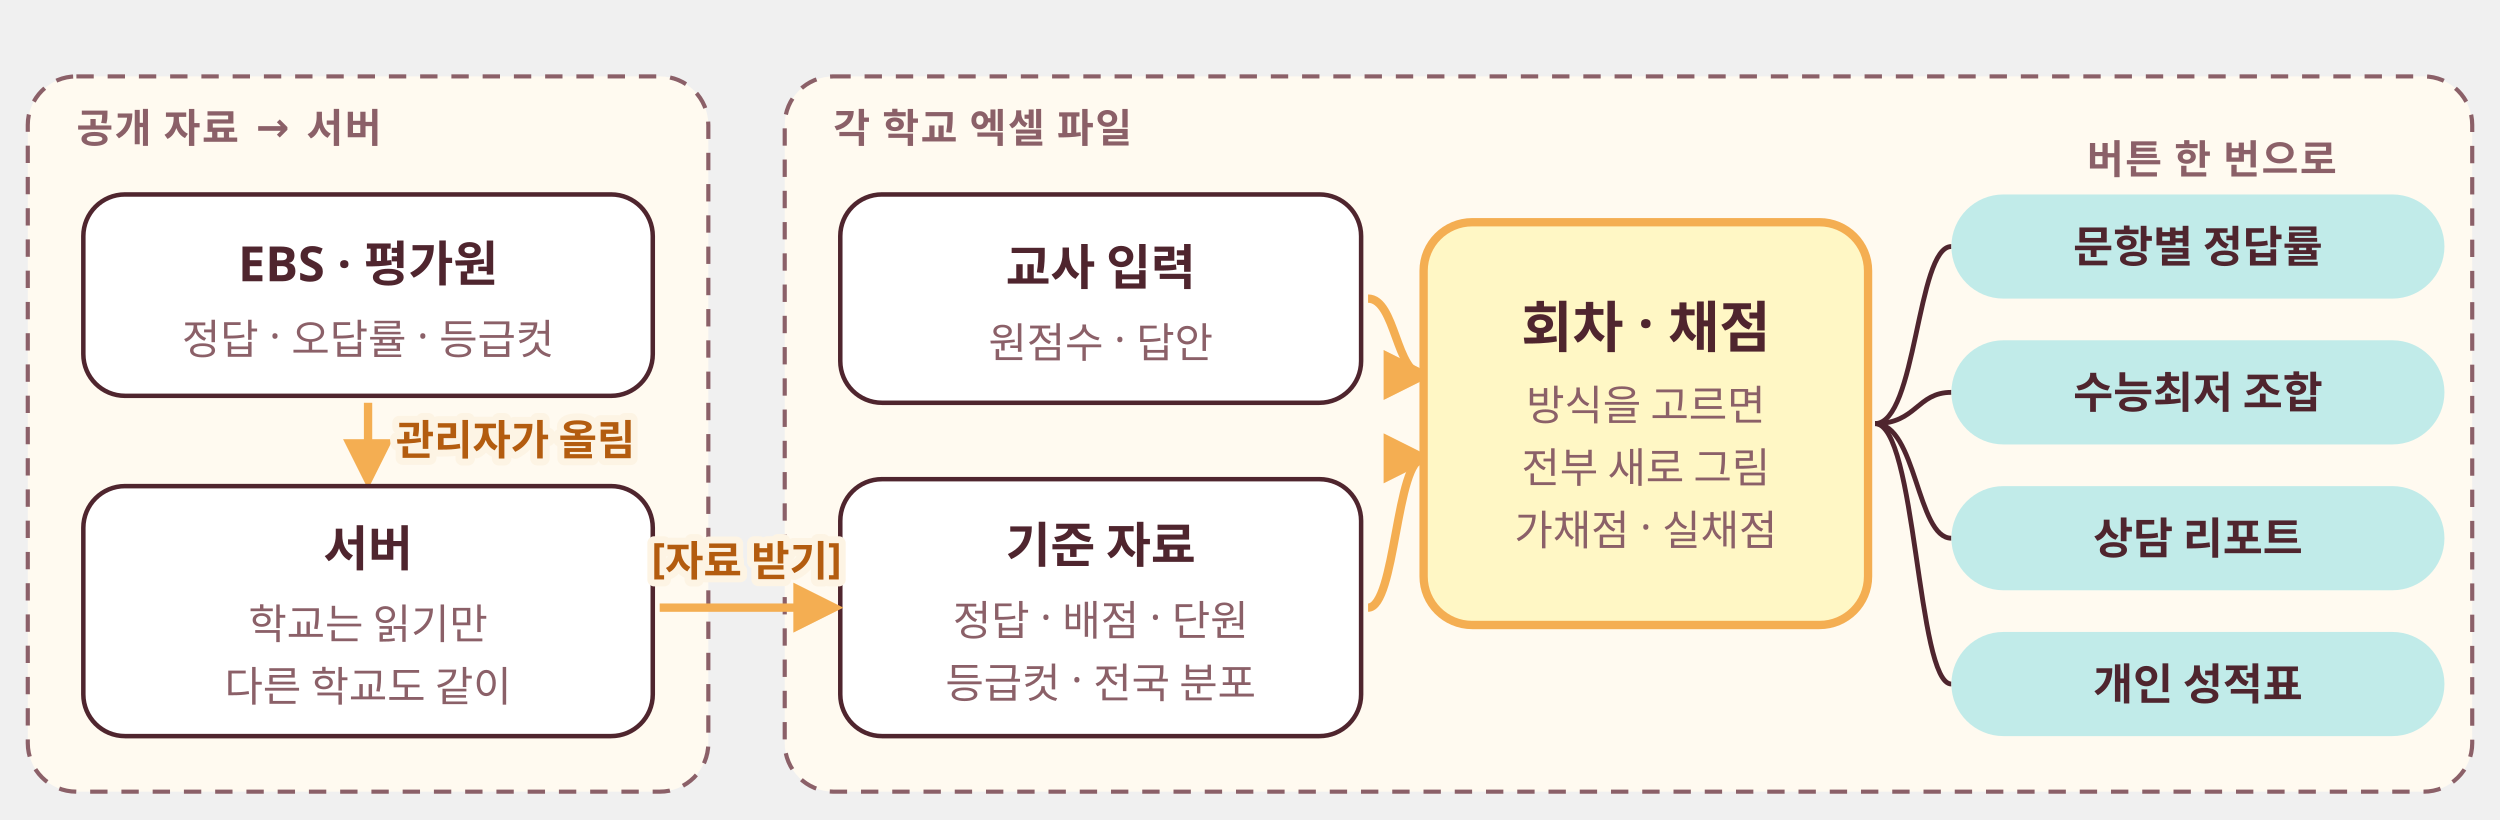
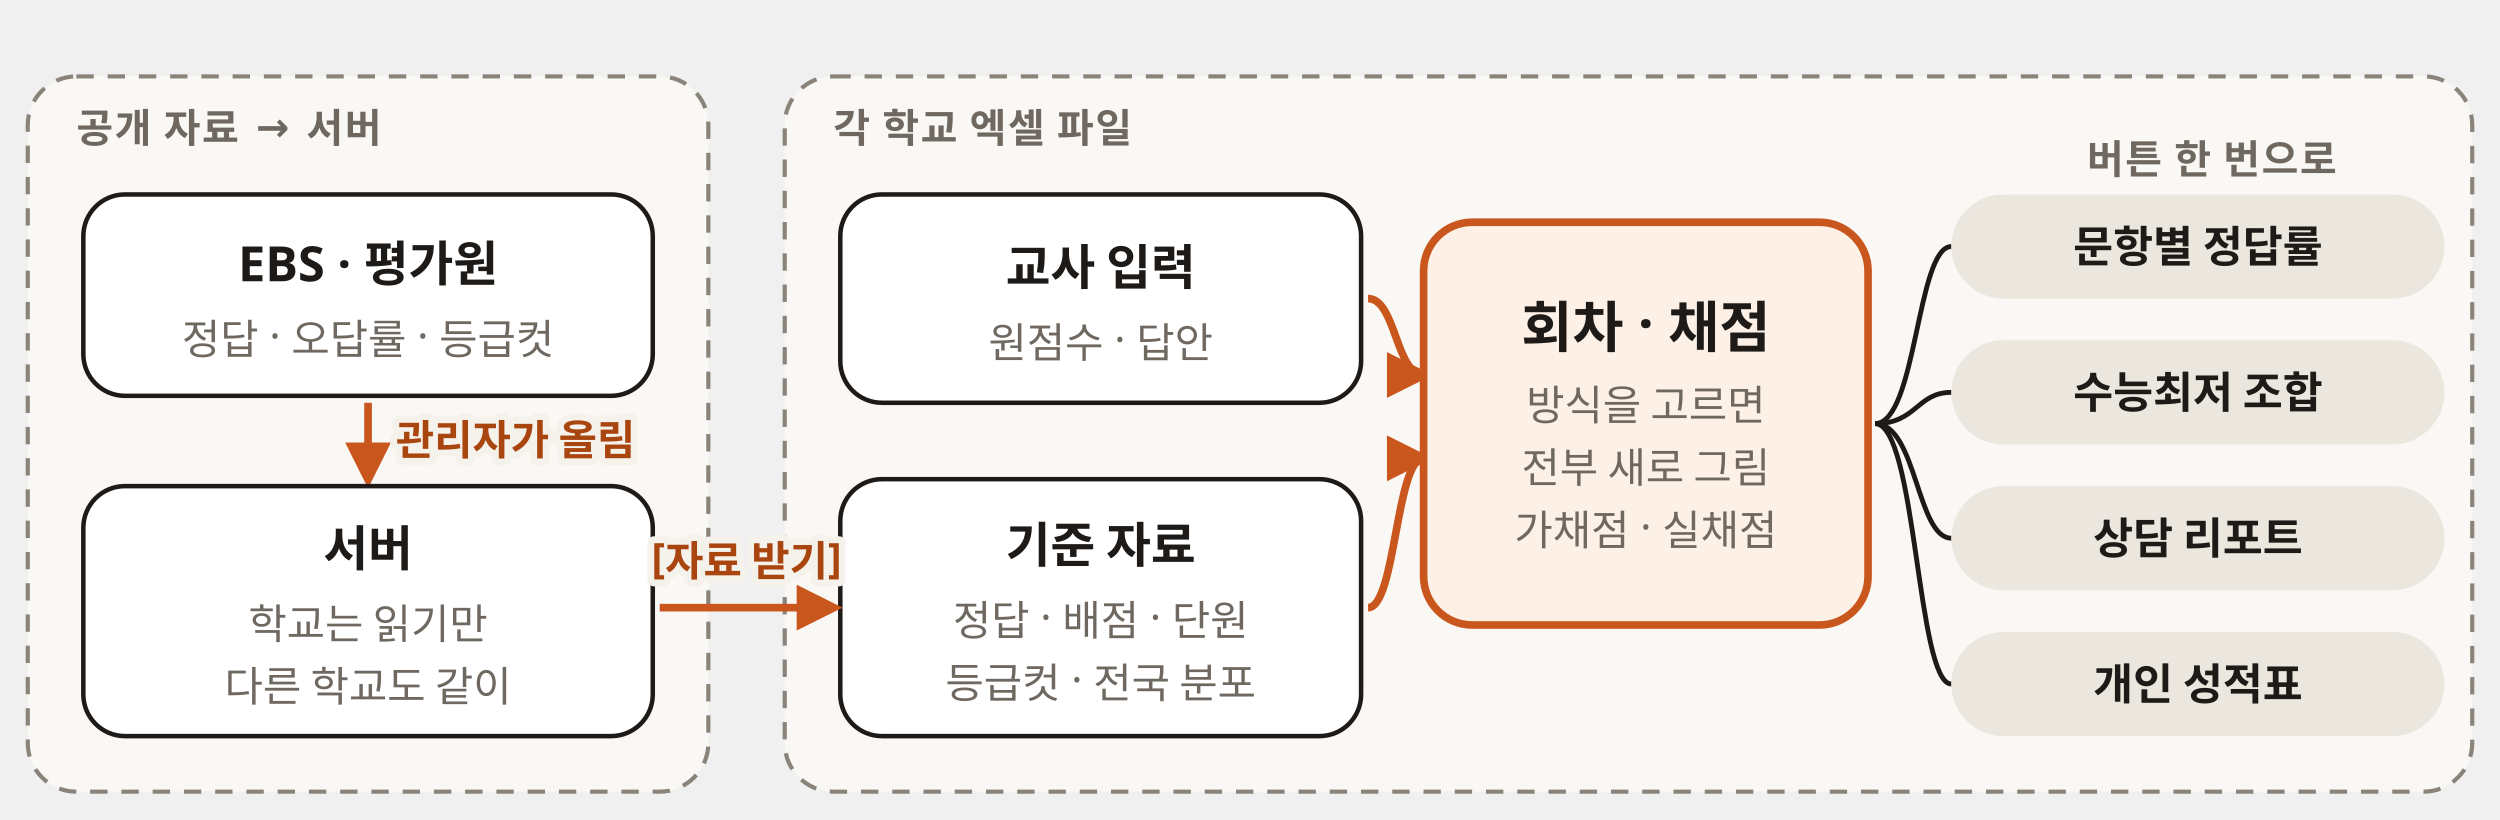
<svg xmlns="http://www.w3.org/2000/svg" viewBox="0 0 720 236" role="img" aria-label="관리자가 EBS·평가원 공개 자료를 서버에 올려 두면, 각 학교 엑셀 파일이 [자료 받기]로 정답·배점·단원·등급컷·전국 분포를 받아 온다. 교사는 원점수와 답안만 넣고 회차와 채점 방식을 고르면 문항별 정답률, 수능최저 조합, 상담 리포트, 개인 성적표가 나온다.">
  <style>
-     text { font-family: "Pretendard", "Apple SD Gothic Neo", "Malgun Gothic", sans-serif; }
-     .box  { fill: #ffffff; stroke: #4f252e; stroke-width: 1.3; }
-     .key  { fill: #fff7c5; stroke: #f4ae52; stroke-width: 2.4; }
-     .ghost { fill: none; stroke: #8b6068; stroke-width: 1.3; stroke-dasharray: 4 4; }
-     .chip { fill: #c1ebe9; }
-     .zone { fill: #fffaf0; stroke: #8b6068; stroke-width: 1.2; stroke-dasharray: 5 4; }
-     .ring { fill: none; stroke: #8b6068; stroke-width: 1; stroke-dasharray: 2 4; }
-     .ln   { stroke: #4f252e; stroke-width: 1.4; fill: none; }
-     .arw  { stroke: #f4ae52; stroke-width: 2.4; fill: none; }
-     .no   { stroke: #8b6068; stroke-width: 1.6; fill: none; stroke-dasharray: 4 4; }
-     .x    { stroke: #b35c0f; stroke-width: 2.4; stroke-linecap: round; }
-     .dot  { fill: #f4ae52; }
-     .node { fill: #4f252e; }
-     .t  { fill: #4f252e; font-size: 14px; font-weight: 700; }
-     .tb { fill: #4f252e; font-size: 16px; font-weight: 700; }
-     .s  { fill: #8b6068; font-size: 12px; }
-     .c  { fill: #4f252e; font-size: 12.5px; font-weight: 600; }
-     .zl { fill: #8b6068; font-size: 11.5px; font-weight: 700; letter-spacing: .04em; }
-     .rl { fill: #8b6068; font-size: 10.5px; }
-     .al { fill: #b35c0f; font-size: 12px; font-weight: 600;
-           paint-order: stroke; stroke: #fdf4e4; stroke-width: 4px; stroke-linejoin: round; }
+     text { font-family: "Pretendard Variable", "Pretendard", "Apple SD Gothic Neo", "Malgun Gothic", sans-serif; }
+     .box  { fill: #ffffff; stroke: #1d1a17; stroke-width: 1.3; }
+     .key  { fill: #fdf0e6; stroke: #c9561c; stroke-width: 2.2; }
+     .ghost { fill: none; stroke: #6f6860; stroke-width: 1.3; stroke-dasharray: 4 4; }
+     .chip { fill: #ebe6de; }
+     .zone { fill: #faf8f4; stroke: #8a837a; stroke-width: 1.2; stroke-dasharray: 5 4; }
+     .ring { fill: none; stroke: #8a837a; stroke-width: 1; stroke-dasharray: 2 4; }
+     .ln   { stroke: #1d1a17; stroke-width: 1.4; fill: none; }
+     .arw  { stroke: #c9561c; stroke-width: 2.2; fill: none; }
+     .no   { stroke: #8a837a; stroke-width: 1.6; fill: none; stroke-dasharray: 4 4; }
+     .x    { stroke: #a9460f; stroke-width: 2.4; stroke-linecap: round; }
+     .dot  { fill: #c9561c; }
+     .node { fill: #1d1a17; }
+     .t  { fill: #1d1a17; font-size: 14px; font-weight: 700; }
+     .tb { fill: #1d1a17; font-size: 16px; font-weight: 800; }
+     .s  { fill: #6f6860; font-size: 12px; }
+     .c  { fill: #1d1a17; font-size: 12.5px; font-weight: 600; }
+     .zl { fill: #6f6860; font-size: 11.5px; font-weight: 700; letter-spacing: .04em; }
+     .rl { fill: #6f6860; font-size: 10.5px; }
+     .al { fill: #a9460f; font-size: 12px; font-weight: 700;
+           paint-order: stroke; stroke: #f5f2ec; stroke-width: 4px; stroke-linejoin: round; }
    @media (prefers-color-scheme: dark) {
-       .box  { fill: #32191f; stroke: #f8ece1; }
-       .key  { fill: #4a3a1e; }
-       .ghost, .zone, .ring, .no { stroke: #c6a29e; }
-       .chip { fill: #1d5a5c; }
-       .zone { fill: #2f171c; }
-       .ln   { stroke: #f8ece1; }
-       .x    { stroke: #f4ae52; }
-       .node { fill: #f8ece1; }
-       .t, .tb, .c { fill: #f8ece1; }
-       .s, .zl, .rl { fill: #c6a29e; }
-       .al { fill: #f4ae52; stroke: #2c151a; }
+       .box  { fill: #262220; stroke: #f1ece6; }
+       .key  { fill: #3a2618; stroke: #f08a4b; }
+       .ghost, .zone, .ring, .no { stroke: #a79f95; }
+       .chip { fill: #2d2824; }
+       .zone { fill: #1f1b18; }
+       .ln   { stroke: #f1ece6; }
+       .arw  { stroke: #f08a4b; }
+       .dot  { fill: #f08a4b; }
+       .x    { stroke: #f39a62; }
+       .node { fill: #f1ece6; }
+       .t, .tb, .c { fill: #f1ece6; }
+       .s, .zl, .rl { fill: #a79f95; }
+       .al { fill: #f39a62; stroke: #221e1b; }
    }
  </style>
  <defs>
    <marker id="h" viewBox="0 0 10 10" refX="8" refY="5" markerWidth="6" markerHeight="6" orient="auto-start-reverse">
      <path d="M0 0 L10 5 L0 10 z" class="dot" />
    </marker>
  </defs>
  <rect x="8" y="22" width="196" height="206" rx="14" class="zone" />
  <text x="22" y="41" text-anchor="start" class="zl">공개 자료 → 서버</text>
  <rect x="226" y="22" width="486" height="206" rx="14" class="zone" />
  <text x="240" y="41" text-anchor="start" class="zl">각 학교 엑셀 파일</text>
  <rect x="24" y="56" width="164" height="58" rx="12" class="box" />
  <text x="106" y="81" text-anchor="middle" class="t">EBS · 평가원</text>
  <text x="106" y="102" text-anchor="middle" class="s">정답 · 오답률 · 등급컷</text>
  <path d="M106 116 V138" class="arw" marker-end="url(#h)" />
  <text x="114" y="131" text-anchor="start" class="al">관리자가 올림</text>
  <rect x="24" y="140" width="164" height="72" rx="12" class="box" />
  <text x="106" y="163" text-anchor="middle" class="t">서버</text>
  <text x="106" y="184" text-anchor="middle" class="s">학교는 읽기만</text>
  <text x="106" y="202" text-anchor="middle" class="s">다른 학교도 같이</text>
  <rect x="242" y="56" width="150" height="60" rx="12" class="box" />
  <text x="317" y="82" text-anchor="middle" class="t">교사 입력</text>
  <text x="317" y="103" text-anchor="middle" class="s">원점수 · 답안</text>
  <rect x="242" y="138" width="150" height="74" rx="12" class="box" />
  <text x="317" y="162" text-anchor="middle" class="t">기준 자료</text>
  <text x="317" y="183" text-anchor="middle" class="s">정답 · 배점 · 단원</text>
  <text x="317" y="201" text-anchor="middle" class="s">등급컷 · 전국 분포</text>
  <path d="M190 175 H240" class="arw" marker-end="url(#h)" />
  <text x="215" y="165" text-anchor="middle" class="al">[자료 받기]</text>
  <path d="M394 86 C 402 86, 402 108, 410 108" class="arw" marker-end="url(#h)" />
  <path d="M394 175 C 402 175, 402 132, 410 132" class="arw" marker-end="url(#h)" />
  <rect x="410" y="64" width="128" height="116" rx="14" class="key" />
  <text x="474" y="100" text-anchor="middle" class="tb">회차 · 채점</text>
  <text x="474" y="121" text-anchor="middle" class="s">방식을 고르면</text>
  <text x="474" y="139" text-anchor="middle" class="s">전부 새로 그림</text>
  <text x="474" y="157" text-anchor="middle" class="s">가채점 · 실채점</text>
  <text x="637" y="50" text-anchor="middle" class="zl">버튼 한 번으로</text>
  <path d="M540 122 C 552 122, 552 71, 562 71" class="ln" />
  <path d="M540 122 C 552 122, 552 113, 562 113" class="ln" />
  <path d="M540 122 C 552 122, 552 155, 562 155" class="ln" />
  <path d="M540 122 C 552 122, 552 197, 562 197" class="ln" />
  <rect x="562" y="56" width="142" height="30" rx="15" class="chip" />
  <text x="633" y="75.5" text-anchor="middle" class="c">문항별 정답률</text>
  <rect x="562" y="98" width="142" height="30" rx="15" class="chip" />
  <text x="633" y="117.5" text-anchor="middle" class="c">수능최저 조합</text>
  <rect x="562" y="140" width="142" height="30" rx="15" class="chip" />
  <text x="633" y="159.5" text-anchor="middle" class="c">상담 리포트</text>
  <rect x="562" y="182" width="142" height="30" rx="15" class="chip" />
  <text x="633" y="201.5" text-anchor="middle" class="c">개인 성적표</text>
</svg>
